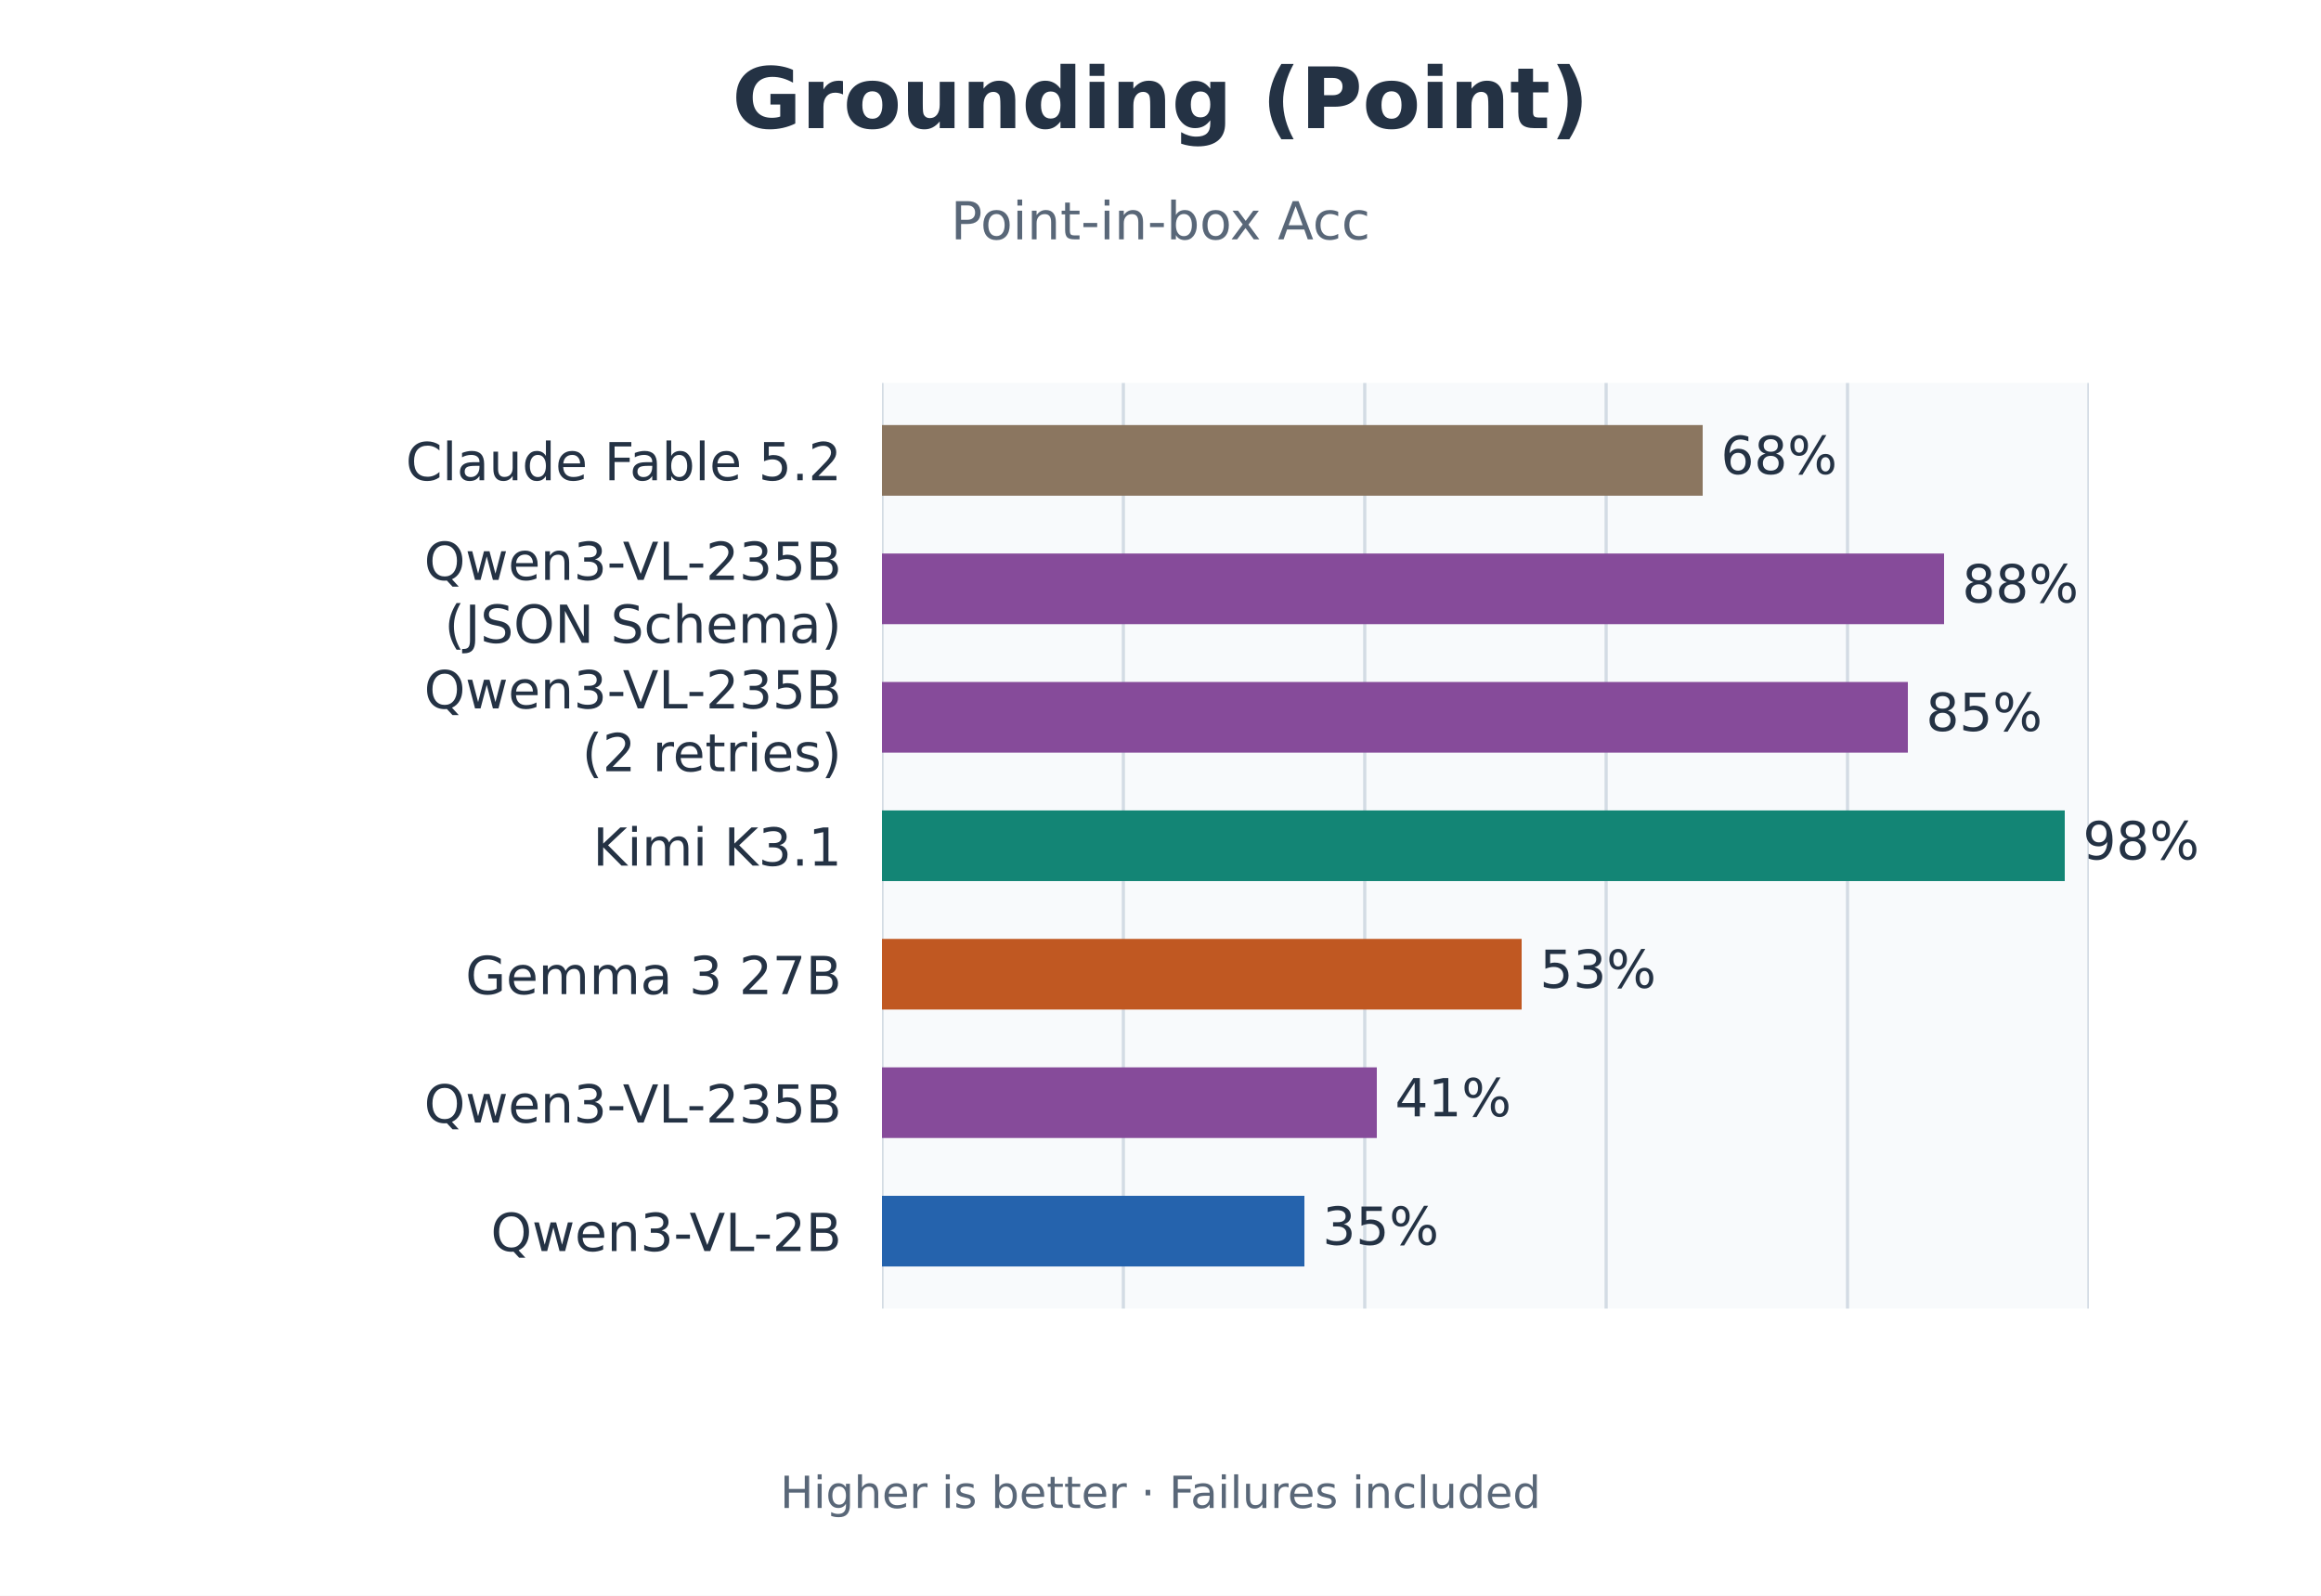
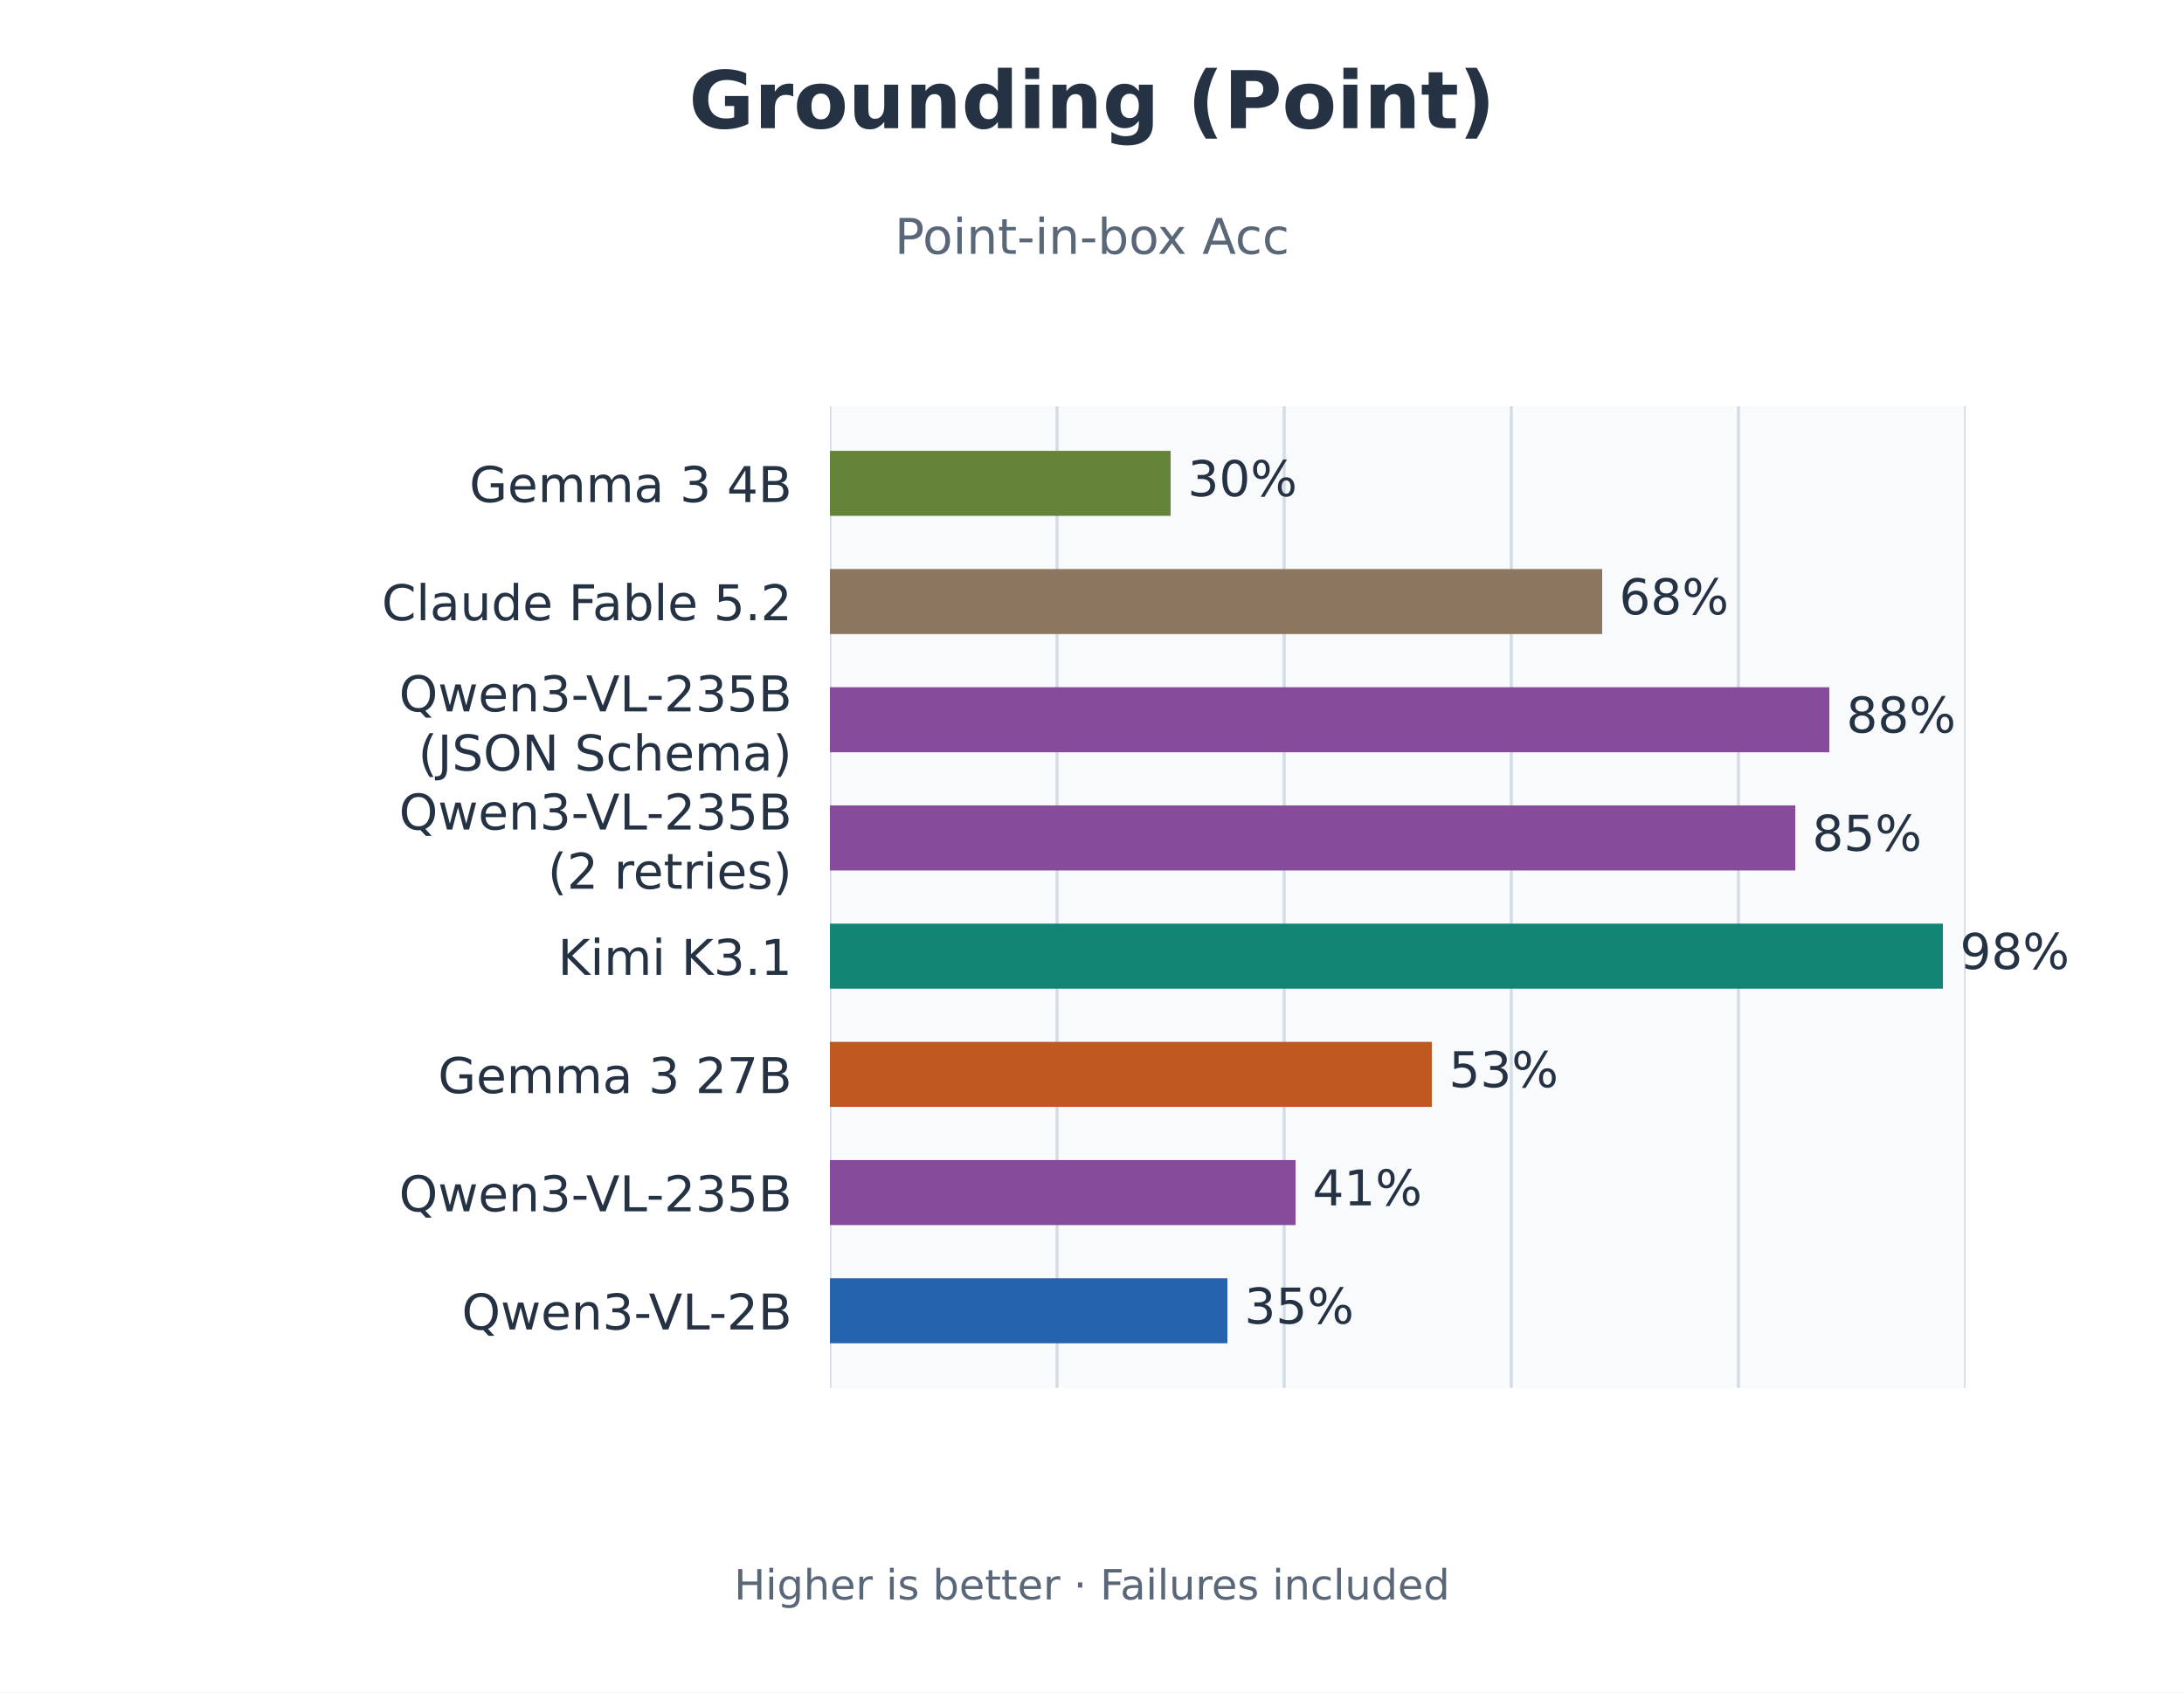
- <svg xmlns="http://www.w3.org/2000/svg" width="576pt" height="396pt" viewBox="0 0 576 396" version="1.1">
+ <svg xmlns="http://www.w3.org/2000/svg" width="576pt" height="446.4pt" viewBox="0 0 576 446.4" version="1.1">
  <defs>
    <style type="text/css">*{stroke-linejoin: round; stroke-linecap: butt}</style>
  </defs>
  <g id="figure_1">
    <g id="patch_1">
-       <path d="M 0 396 L 576 396 L 576 0 L 0 0 z " style="fill: #ffffff" />
+       <path d="M 0 446.4 L 576 446.4 L 576 0 L 0 0 z " style="fill: #ffffff" />
    </g>
    <g id="axes_1">
      <g id="patch_2">
-         <path d="M 218.88 324.72 L 518.4 324.72 L 518.4 95.04 L 218.88 95.04 z " style="fill: #f8fafc" />
+         <path d="M 218.88 366.048 L 518.4 366.048 L 518.4 107.136 L 218.88 107.136 z " style="fill: #f8fafc" />
      </g>
      <g id="matplotlib.axis_1">
        <g id="xtick_1">
          <g id="line2d_1">
-             <path d="M 218.88 324.72 L 218.88 95.04 " clip-path="url(#p2f2c2fe694)" style="fill: none; stroke: #d3dbe4; stroke-width: 0.8; stroke-linecap: square" />
+             <path d="M 218.88 366.048 L 218.88 107.136 " clip-path="url(#p8fe3437b0a)" style="fill: none; stroke: #d3dbe4; stroke-width: 0.8; stroke-linecap: square" />
          </g>
          <g id="line2d_2" />
        </g>
        <g id="xtick_2">
          <g id="line2d_3">
-             <path d="M 278.784 324.72 L 278.784 95.04 " clip-path="url(#p2f2c2fe694)" style="fill: none; stroke: #d3dbe4; stroke-width: 0.8; stroke-linecap: square" />
+             <path d="M 278.784 366.048 L 278.784 107.136 " clip-path="url(#p8fe3437b0a)" style="fill: none; stroke: #d3dbe4; stroke-width: 0.8; stroke-linecap: square" />
          </g>
          <g id="line2d_4" />
        </g>
        <g id="xtick_3">
          <g id="line2d_5">
-             <path d="M 338.688 324.72 L 338.688 95.04 " clip-path="url(#p2f2c2fe694)" style="fill: none; stroke: #d3dbe4; stroke-width: 0.8; stroke-linecap: square" />
+             <path d="M 338.688 366.048 L 338.688 107.136 " clip-path="url(#p8fe3437b0a)" style="fill: none; stroke: #d3dbe4; stroke-width: 0.8; stroke-linecap: square" />
          </g>
          <g id="line2d_6" />
        </g>
        <g id="xtick_4">
          <g id="line2d_7">
-             <path d="M 398.592 324.72 L 398.592 95.04 " clip-path="url(#p2f2c2fe694)" style="fill: none; stroke: #d3dbe4; stroke-width: 0.8; stroke-linecap: square" />
+             <path d="M 398.592 366.048 L 398.592 107.136 " clip-path="url(#p8fe3437b0a)" style="fill: none; stroke: #d3dbe4; stroke-width: 0.8; stroke-linecap: square" />
          </g>
          <g id="line2d_8" />
        </g>
        <g id="xtick_5">
          <g id="line2d_9">
-             <path d="M 458.496 324.72 L 458.496 95.04 " clip-path="url(#p2f2c2fe694)" style="fill: none; stroke: #d3dbe4; stroke-width: 0.8; stroke-linecap: square" />
+             <path d="M 458.496 366.048 L 458.496 107.136 " clip-path="url(#p8fe3437b0a)" style="fill: none; stroke: #d3dbe4; stroke-width: 0.8; stroke-linecap: square" />
          </g>
          <g id="line2d_10" />
        </g>
        <g id="xtick_6">
          <g id="line2d_11">
-             <path d="M 518.4 324.72 L 518.4 95.04 " clip-path="url(#p2f2c2fe694)" style="fill: none; stroke: #d3dbe4; stroke-width: 0.8; stroke-linecap: square" />
+             <path d="M 518.4 366.048 L 518.4 107.136 " clip-path="url(#p8fe3437b0a)" style="fill: none; stroke: #d3dbe4; stroke-width: 0.8; stroke-linecap: square" />
          </g>
          <g id="line2d_12" />
        </g>
      </g>
      <g id="matplotlib.axis_2">
        <g id="ytick_1">
          <g id="line2d_13" />
          <g id="text_1">
-             <text style="font-size: 13px; font-family: 'DejaVu Sans'; text-anchor: end; fill: #243244" x="208.88" y="119.185" transform="rotate(-0 208.88 119.1854)">Claude Fable 5.2</text>
+             <text style="font-size: 13px; font-family: 'DejaVu Sans'; text-anchor: end; fill: #243244" x="208.88" y="132.416" transform="rotate(-0 208.88 132.4164)">Gemma 3 4B</text>
          </g>
        </g>
        <g id="ytick_2">
          <g id="line2d_14" />
          <g id="text_2">
-             <text style="font-size: 13px; font-family: 'DejaVu Sans'; fill: #243244" transform="translate(105.2456 143.9116)">Qwen3-VL-235B</text>
-             <text style="font-size: 13px; font-family: 'DejaVu Sans'; fill: #243244" transform="translate(110.2892 159.5152)">(JSON Schema)</text>
+             <text style="font-size: 13px; font-family: 'DejaVu Sans'; text-anchor: end; fill: #243244" x="208.88" y="163.592" transform="rotate(-0 208.88 163.5924)">Claude Fable 5.2</text>
          </g>
        </g>
        <g id="ytick_3">
          <g id="line2d_15" />
          <g id="text_3">
-             <text style="font-size: 13px; font-family: 'DejaVu Sans'; fill: #243244" transform="translate(105.2456 175.7895)">Qwen3-VL-235B</text>
-             <text style="font-size: 13px; font-family: 'DejaVu Sans'; fill: #243244" transform="translate(144.4528 191.393)">(2 retries)</text>
+             <text style="font-size: 13px; font-family: 'DejaVu Sans'; fill: #243244" transform="translate(105.2456 187.6162)">Qwen3-VL-235B</text>
+             <text style="font-size: 13px; font-family: 'DejaVu Sans'; fill: #243244" transform="translate(110.2892 203.2197)">(JSON Schema)</text>
          </g>
        </g>
        <g id="ytick_4">
          <g id="line2d_16" />
          <g id="text_4">
-             <text style="font-size: 13px; font-family: 'DejaVu Sans'; text-anchor: end; fill: #243244" x="208.88" y="214.819" transform="rotate(-0 208.88 214.819)">Kimi K3.1</text>
+             <text style="font-size: 13px; font-family: 'DejaVu Sans'; fill: #243244" transform="translate(105.2456 218.7916)">Qwen3-VL-235B</text>
+             <text style="font-size: 13px; font-family: 'DejaVu Sans'; fill: #243244" transform="translate(144.4528 234.3952)">(2 retries)</text>
          </g>
        </g>
        <g id="ytick_5">
          <g id="line2d_17" />
          <g id="text_5">
-             <text style="font-size: 13px; font-family: 'DejaVu Sans'; text-anchor: end; fill: #243244" x="208.88" y="246.696" transform="rotate(-0 208.88 246.6963)">Gemma 3 27B</text>
+             <text style="font-size: 13px; font-family: 'DejaVu Sans'; text-anchor: end; fill: #243244" x="208.88" y="257.119" transform="rotate(-0 208.88 257.1187)">Kimi K3.1</text>
          </g>
        </g>
        <g id="ytick_6">
          <g id="line2d_18" />
          <g id="text_6">
-             <text style="font-size: 13px; font-family: 'DejaVu Sans'; text-anchor: end; fill: #243244" x="208.88" y="278.574" transform="rotate(-0 208.88 278.5742)">Qwen3-VL-235B</text>
+             <text style="font-size: 13px; font-family: 'DejaVu Sans'; text-anchor: end; fill: #243244" x="208.88" y="288.294" transform="rotate(-0 208.88 288.2936)">Gemma 3 27B</text>
          </g>
        </g>
        <g id="ytick_7">
          <g id="line2d_19" />
          <g id="text_7">
-             <text style="font-size: 13px; font-family: 'DejaVu Sans'; text-anchor: end; fill: #243244" x="208.88" y="310.452" transform="rotate(-0 208.88 310.4521)">Qwen3-VL-2B</text>
+             <text style="font-size: 13px; font-family: 'DejaVu Sans'; text-anchor: end; fill: #243244" x="208.88" y="319.469" transform="rotate(-0 208.88 319.4691)">Qwen3-VL-235B</text>
+           </g>
+         </g>
+         <g id="ytick_8">
+           <g id="line2d_20" />
+           <g id="text_8">
+             <text style="font-size: 13px; font-family: 'DejaVu Sans'; text-anchor: end; fill: #243244" x="208.88" y="350.645" transform="rotate(-0 208.88 350.6445)">Qwen3-VL-2B</text>
          </g>
        </g>
      </g>
      <g id="patch_3">
-         <path d="M 218.88 105.48 L 422.554 105.48 L 422.554 123.013 L 218.88 123.013 z " clip-path="url(#p2f2c2fe694)" style="fill: #8b7660" />
+         <path d="M 218.88 118.905 L 308.736 118.905 L 308.736 136.051 L 218.88 136.051 z " clip-path="url(#p8fe3437b0a)" style="fill: #66833a" />
      </g>
      <g id="patch_4">
-         <path d="M 218.88 137.358 L 482.458 137.358 L 482.458 154.891 L 218.88 154.891 z " clip-path="url(#p2f2c2fe694)" style="fill: #864b9a" />
+         <path d="M 218.88 150.08 L 422.554 150.08 L 422.554 167.227 L 218.88 167.227 z " clip-path="url(#p8fe3437b0a)" style="fill: #8b7660" />
      </g>
      <g id="patch_5">
-         <path d="M 218.88 169.236 L 473.472 169.236 L 473.472 186.769 L 218.88 186.769 z " clip-path="url(#p2f2c2fe694)" style="fill: #864b9a" />
+         <path d="M 218.88 181.256 L 482.458 181.256 L 482.458 198.402 L 218.88 198.402 z " clip-path="url(#p8fe3437b0a)" style="fill: #864b9a" />
      </g>
      <g id="patch_6">
-         <path d="M 218.88 201.114 L 512.41 201.114 L 512.41 218.646 L 218.88 218.646 z " clip-path="url(#p2f2c2fe694)" style="fill: #138575" />
+         <path d="M 218.88 212.431 L 473.472 212.431 L 473.472 229.578 L 218.88 229.578 z " clip-path="url(#p8fe3437b0a)" style="fill: #864b9a" />
      </g>
      <g id="patch_7">
-         <path d="M 218.88 232.991 L 377.626 232.991 L 377.626 250.524 L 218.88 250.524 z " clip-path="url(#p2f2c2fe694)" style="fill: #c05822" />
+         <path d="M 218.88 243.606 L 512.41 243.606 L 512.41 260.753 L 218.88 260.753 z " clip-path="url(#p8fe3437b0a)" style="fill: #138575" />
      </g>
      <g id="patch_8">
-         <path d="M 218.88 264.869 L 341.683 264.869 L 341.683 282.402 L 218.88 282.402 z " clip-path="url(#p2f2c2fe694)" style="fill: #864b9a" />
+         <path d="M 218.88 274.782 L 377.626 274.782 L 377.626 291.928 L 218.88 291.928 z " clip-path="url(#p8fe3437b0a)" style="fill: #c05822" />
      </g>
      <g id="patch_9">
-         <path d="M 218.88 296.747 L 323.712 296.747 L 323.712 314.28 L 218.88 314.28 z " clip-path="url(#p2f2c2fe694)" style="fill: #2563ad" />
+         <path d="M 218.88 305.957 L 341.683 305.957 L 341.683 323.104 L 218.88 323.104 z " clip-path="url(#p8fe3437b0a)" style="fill: #864b9a" />
      </g>
-       <g id="text_8">
-         <text style="font-size: 13px; font-family: 'DejaVu Sans'; text-anchor: start; fill: #243244" x="427.046" y="117.623" transform="rotate(-0 427.0464 117.6234)">68%</text>
+       <g id="patch_10">
+         <path d="M 218.88 337.133 L 323.712 337.133 L 323.712 354.279 L 218.88 354.279 z " clip-path="url(#p8fe3437b0a)" style="fill: #2563ad" />
      </g>
      <g id="text_9">
-         <text style="font-size: 13px; font-family: 'DejaVu Sans'; text-anchor: start; fill: #243244" x="486.95" y="149.501" transform="rotate(-0 486.9504 149.5012)">88%</text>
+         <text style="font-size: 13px; font-family: 'DejaVu Sans'; text-anchor: start; fill: #243244" x="313.229" y="130.855" transform="rotate(-0 313.2288 130.8549)">30%</text>
      </g>
      <g id="text_10">
-         <text style="font-size: 13px; font-family: 'DejaVu Sans'; text-anchor: start; fill: #243244" x="477.965" y="181.379" transform="rotate(-0 477.9648 181.3791)">85%</text>
+         <text style="font-size: 13px; font-family: 'DejaVu Sans'; text-anchor: start; fill: #243244" x="427.046" y="162.03" transform="rotate(-0 427.0464 162.0304)">68%</text>
      </g>
      <g id="text_11">
-         <text style="font-size: 13px; font-family: 'DejaVu Sans'; text-anchor: start; fill: #243244" x="516.902" y="213.257" transform="rotate(-0 516.9024 213.257)">98%</text>
+         <text style="font-size: 13px; font-family: 'DejaVu Sans'; text-anchor: start; fill: #243244" x="486.95" y="193.206" transform="rotate(-0 486.9504 193.2058)">88%</text>
      </g>
      <g id="text_12">
-         <text style="font-size: 13px; font-family: 'DejaVu Sans'; text-anchor: start; fill: #243244" x="382.118" y="245.135" transform="rotate(-0 382.1184 245.1348)">53%</text>
+         <text style="font-size: 13px; font-family: 'DejaVu Sans'; text-anchor: start; fill: #243244" x="477.965" y="224.381" transform="rotate(-0 477.9648 224.3812)">85%</text>
      </g>
      <g id="text_13">
-         <text style="font-size: 13px; font-family: 'DejaVu Sans'; text-anchor: start; fill: #243244" x="346.176" y="277.013" transform="rotate(-0 346.176 277.0127)">41%</text>
+         <text style="font-size: 13px; font-family: 'DejaVu Sans'; text-anchor: start; fill: #243244" x="516.902" y="255.557" transform="rotate(-0 516.9024 255.5567)">98%</text>
      </g>
      <g id="text_14">
-         <text style="font-size: 13px; font-family: 'DejaVu Sans'; text-anchor: start; fill: #243244" x="328.205" y="308.891" transform="rotate(-0 328.2048 308.8905)">35%</text>
+         <text style="font-size: 13px; font-family: 'DejaVu Sans'; text-anchor: start; fill: #243244" x="382.118" y="286.732" transform="rotate(-0 382.1184 286.7321)">53%</text>
+       </g>
+       <g id="text_15">
+         <text style="font-size: 13px; font-family: 'DejaVu Sans'; text-anchor: start; fill: #243244" x="346.176" y="317.908" transform="rotate(-0 346.176 317.9075)">41%</text>
+       </g>
+       <g id="text_16">
+         <text style="font-size: 13px; font-family: 'DejaVu Sans'; text-anchor: start; fill: #243244" x="328.205" y="349.083" transform="rotate(-0 328.2048 349.083)">35%</text>
      </g>
    </g>
-     <g id="text_15">
-       <text style="font-weight: 700; font-size: 21px; font-family: 'DejaVu Sans'; text-anchor: middle; fill: #243244" x="288" y="31.797" transform="rotate(-0 288 31.79672)">Grounding (Point)</text>
+     <g id="text_17">
+       <text style="font-weight: 700; font-size: 21px; font-family: 'DejaVu Sans'; text-anchor: middle; fill: #243244" x="288" y="33.813" transform="rotate(-0 288 33.81272)">Grounding (Point)</text>
    </g>
-     <g id="text_16">
-       <text style="font-size: 13px; font-family: 'DejaVu Sans'; text-anchor: middle; fill: #596778" x="288" y="59.4" transform="rotate(-0 288 59.4)">Point-in-box Acc</text>
+     <g id="text_18">
+       <text style="font-size: 13px; font-family: 'DejaVu Sans'; text-anchor: middle; fill: #596778" x="288" y="66.96" transform="rotate(-0 288 66.96)">Point-in-box Acc</text>
    </g>
-     <g id="text_17">
-       <text style="font-size: 11px; font-family: 'DejaVu Sans'; text-anchor: middle; fill: #596778" x="288" y="374.22" transform="rotate(-0 288 374.22)">Higher is better · Failures included</text>
+     <g id="text_19">
+       <text style="font-size: 11px; font-family: 'DejaVu Sans'; text-anchor: middle; fill: #596778" x="288" y="421.848" transform="rotate(-0 288 421.848)">Higher is better · Failures included</text>
    </g>
  </g>
  <defs>
-     <clipPath id="p2f2c2fe694">
-       <rect x="218.88" y="95.04" width="299.52" height="229.68" />
+     <clipPath id="p8fe3437b0a">
+       <rect x="218.88" y="107.136" width="299.52" height="258.912" />
    </clipPath>
  </defs>
</svg>
